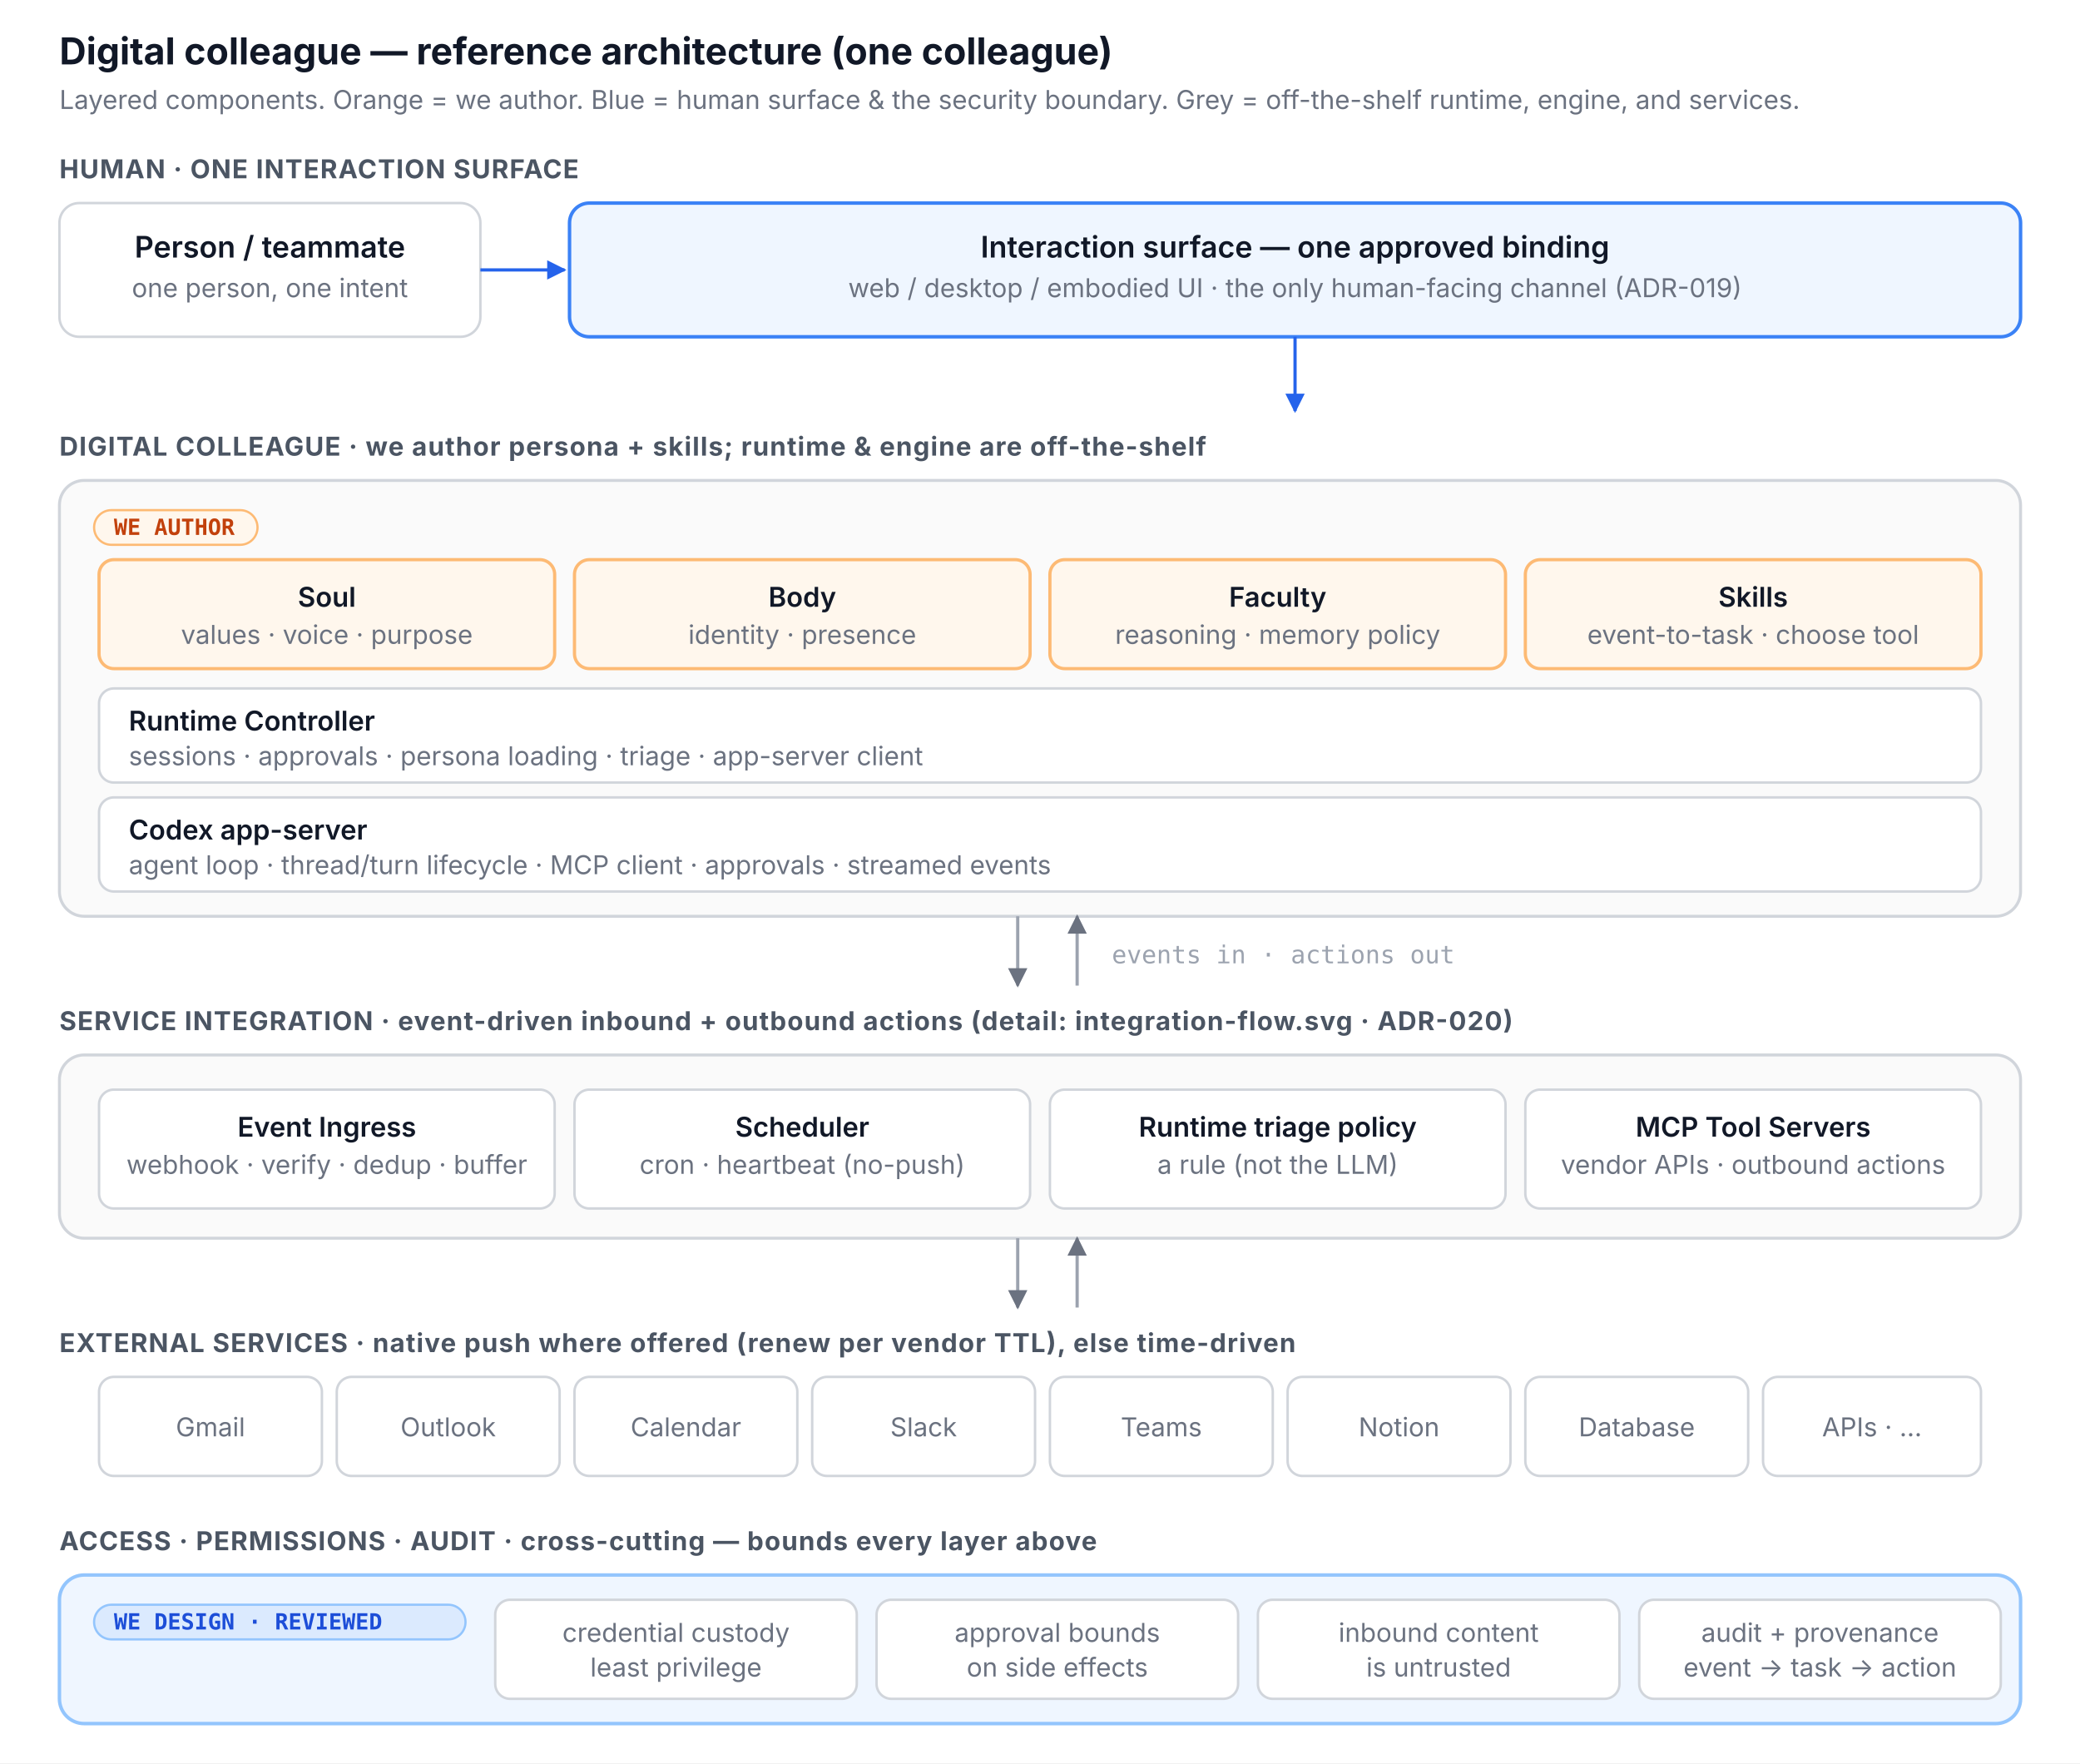
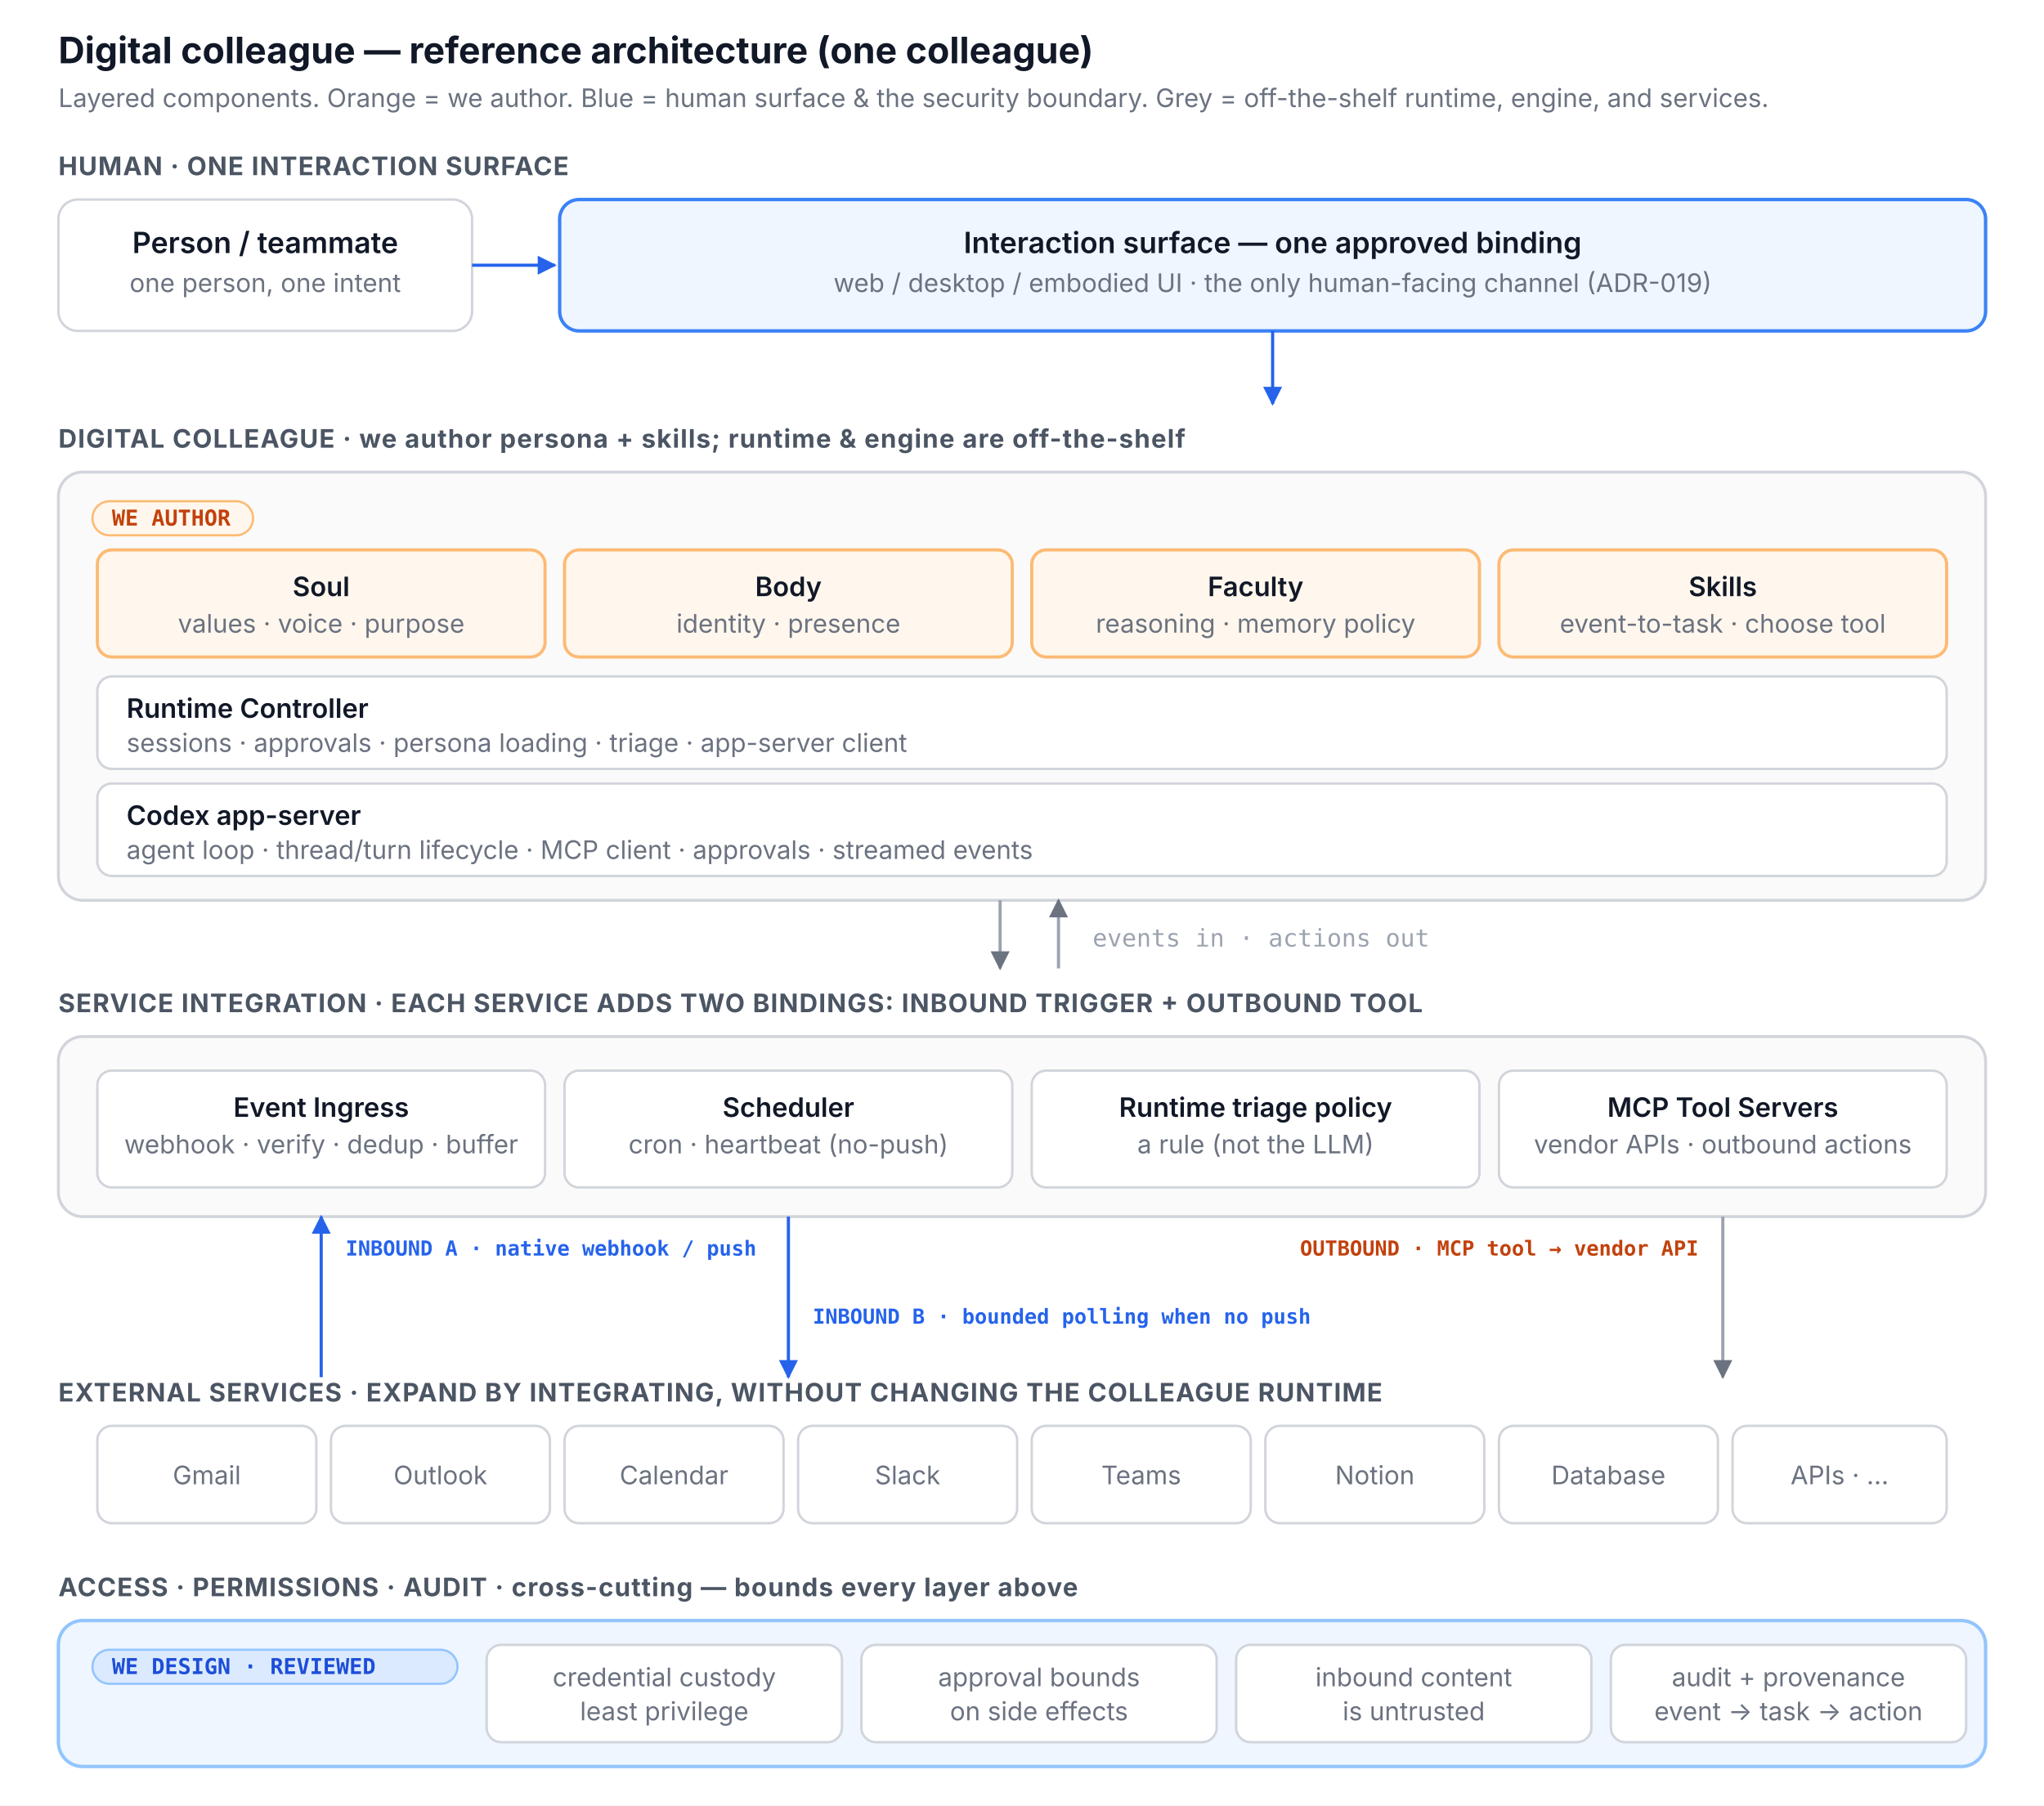
- <svg xmlns="http://www.w3.org/2000/svg" viewBox="0 0 840 712" role="img" font-family="ui-sans-serif, system-ui, -apple-system, sans-serif">
+ <svg xmlns="http://www.w3.org/2000/svg" viewBox="0 0 840 742" role="img" font-family="ui-sans-serif, system-ui, -apple-system, sans-serif">
  <defs>
    <marker id="arr" viewBox="0 0 10 10" refX="9" refY="5" markerWidth="6" markerHeight="6" orient="auto">
      <path d="M0,0 L10,5 L0,10 z" fill="#6b7280" />
    </marker>
    <marker id="arrB" viewBox="0 0 10 10" refX="9" refY="5" markerWidth="6" markerHeight="6" orient="auto">
      <path d="M0,0 L10,5 L0,10 z" fill="#2563eb" />
    </marker>
  </defs>
  <style>
    .h1 { font-size: 15px; font-weight: 700; fill: #111827; }
    .label { font-size: 12px; font-weight: 600; fill: #111827; }
    .labelS { font-size: 11px; font-weight: 600; fill: #111827; }
    .sub { font-size: 10.5px; fill: #6b7280; }
    .port { font-size: 10px; fill: #9ca3af; font-family: ui-monospace, monospace; }
    .tier { font-size: 10.5px; font-weight: 700; fill: #4b5563; letter-spacing: 0.4px; }
    .own { font-size: 9px; font-weight: 700; fill: #c2410c; font-family: ui-monospace, monospace; }
    .sec { font-size: 9px; font-weight: 700; fill: #1d4ed8; font-family: ui-monospace, monospace; }
+     .flowIn { font-size: 8.5px; font-weight: 700; fill: #2563eb; font-family: ui-monospace, monospace; }
+     .flowOut { font-size: 8.5px; font-weight: 700; fill: #c2410c; font-family: ui-monospace, monospace; }
    .edge { stroke: #9ca3af; stroke-width: 1.3; fill: none; }
    .edgeB { stroke: #2563eb; stroke-width: 1.3; fill: none; }
    .box { fill: #ffffff; stroke: #d1d5db; stroke-width: 1; }
    .container { fill: #fafafa; stroke: #d1d5db; stroke-width: 1.2; }
    .own1 { fill: #fff7ed; stroke: #fdba74; stroke-width: 1.3; }
    .human { fill: #eff6ff; stroke: #3b82f6; stroke-width: 1.4; }
    .secband { fill: #eff6ff; stroke: #93c5fd; stroke-width: 1.4; }
    .chip { fill: #fff7ed; stroke: #fdba74; stroke-width: 0.9; }
    .chipB { fill: #dbeafe; stroke: #93c5fd; stroke-width: 0.9; }
  </style>
-   <rect width="840" height="712" fill="#ffffff" />
+   <rect width="840" height="742" fill="#ffffff" />
  <text x="24" y="26" class="h1">Digital colleague — reference architecture (one colleague)</text>
  <text x="24" y="44" class="sub">Layered components. Orange = we author. Blue = human surface &amp; the security boundary. Grey = off-the-shelf runtime, engine, and services.</text>
  <text x="24" y="72" class="tier">HUMAN · ONE INTERACTION SURFACE</text>
  <rect x="24" y="82" width="170" height="54" rx="8" class="box" />
  <text x="109" y="104" text-anchor="middle" class="label">Person / teammate</text>
  <text x="109" y="120" text-anchor="middle" class="sub">one person, one intent</text>
  <line x1="194" y1="109" x2="228" y2="109" class="edgeB" marker-end="url(#arrB)" />
  <rect x="230" y="82" width="586" height="54" rx="8" class="human" />
  <text x="523" y="104" text-anchor="middle" class="label">Interaction surface — one approved binding</text>
  <text x="523" y="120" text-anchor="middle" class="sub">web / desktop / embodied UI · the only human-facing channel (ADR-019)</text>
  <line x1="523" y1="136" x2="523" y2="166" class="edgeB" marker-end="url(#arrB)" />
  <text x="24" y="184" class="tier">DIGITAL COLLEAGUE · we author persona + skills; runtime &amp; engine are off-the-shelf</text>
  <rect x="24" y="194" width="792" height="176" rx="10" class="container" />
  <rect x="38" y="206" width="66" height="14" rx="7" class="chip" />
  <text x="46" y="216" class="own">WE AUTHOR</text>
  <rect x="40" y="226" width="184" height="44" rx="6" class="own1" />
  <text x="132" y="245" text-anchor="middle" class="labelS">Soul</text>
  <text x="132" y="260" text-anchor="middle" class="sub">values · voice · purpose</text>
  <rect x="232" y="226" width="184" height="44" rx="6" class="own1" />
  <text x="324" y="245" text-anchor="middle" class="labelS">Body</text>
  <text x="324" y="260" text-anchor="middle" class="sub">identity · presence</text>
  <rect x="424" y="226" width="184" height="44" rx="6" class="own1" />
  <text x="516" y="245" text-anchor="middle" class="labelS">Faculty</text>
  <text x="516" y="260" text-anchor="middle" class="sub">reasoning · memory policy</text>
  <rect x="616" y="226" width="184" height="44" rx="6" class="own1" />
  <text x="708" y="245" text-anchor="middle" class="labelS">Skills</text>
  <text x="708" y="260" text-anchor="middle" class="sub">event-to-task · choose tool</text>
  <rect x="40" y="278" width="760" height="38" rx="6" class="box" />
  <text x="52" y="295" class="labelS">Runtime Controller</text>
  <text x="52" y="309" class="sub">sessions · approvals · persona loading · triage · app-server client</text>
  <rect x="40" y="322" width="760" height="38" rx="6" class="box" />
  <text x="52" y="339" class="labelS">Codex app-server</text>
  <text x="52" y="353" class="sub">agent loop · thread/turn lifecycle · MCP client · approvals · streamed events</text>
  <line x1="411" y1="370" x2="411" y2="398" class="edge" marker-end="url(#arr)" />
  <line x1="435" y1="398" x2="435" y2="370" class="edge" marker-end="url(#arr)" />
  <text x="449" y="389" class="port">events in · actions out</text>
-   <text x="24" y="416" class="tier">SERVICE INTEGRATION · event-driven inbound + outbound actions (detail: integration-flow.svg · ADR-020)</text>
+   <text x="24" y="416" class="tier">SERVICE INTEGRATION · EACH SERVICE ADDS TWO BINDINGS: INBOUND TRIGGER + OUTBOUND TOOL</text>
  <rect x="24" y="426" width="792" height="74" rx="10" class="container" />
  <rect x="40" y="440" width="184" height="48" rx="6" class="box" />
  <text x="132" y="459" text-anchor="middle" class="labelS">Event Ingress</text>
  <text x="132" y="474" text-anchor="middle" class="sub">webhook · verify · dedup · buffer</text>
  <rect x="232" y="440" width="184" height="48" rx="6" class="box" />
  <text x="324" y="459" text-anchor="middle" class="labelS">Scheduler</text>
  <text x="324" y="474" text-anchor="middle" class="sub">cron · heartbeat (no-push)</text>
  <rect x="424" y="440" width="184" height="48" rx="6" class="box" />
  <text x="516" y="459" text-anchor="middle" class="labelS">Runtime triage policy</text>
  <text x="516" y="474" text-anchor="middle" class="sub">a rule (not the LLM)</text>
  <rect x="616" y="440" width="184" height="48" rx="6" class="box" />
  <text x="708" y="459" text-anchor="middle" class="labelS">MCP Tool Servers</text>
  <text x="708" y="474" text-anchor="middle" class="sub">vendor APIs · outbound actions</text>
-   <line x1="411" y1="500" x2="411" y2="528" class="edge" marker-end="url(#arr)" />
-   <line x1="435" y1="528" x2="435" y2="500" class="edge" marker-end="url(#arr)" />
-   <text x="24" y="546" class="tier">EXTERNAL SERVICES · native push where offered (renew per vendor TTL), else time-driven</text>
-   <rect x="40" y="556" width="90" height="40" rx="6" class="box" />
-   <text x="85" y="580" text-anchor="middle" class="sub">Gmail</text>
-   <rect x="136" y="556" width="90" height="40" rx="6" class="box" />
-   <text x="181" y="580" text-anchor="middle" class="sub">Outlook</text>
-   <rect x="232" y="556" width="90" height="40" rx="6" class="box" />
-   <text x="277" y="580" text-anchor="middle" class="sub">Calendar</text>
-   <rect x="328" y="556" width="90" height="40" rx="6" class="box" />
-   <text x="373" y="580" text-anchor="middle" class="sub">Slack</text>
-   <rect x="424" y="556" width="90" height="40" rx="6" class="box" />
-   <text x="469" y="580" text-anchor="middle" class="sub">Teams</text>
-   <rect x="520" y="556" width="90" height="40" rx="6" class="box" />
-   <text x="565" y="580" text-anchor="middle" class="sub">Notion</text>
-   <rect x="616" y="556" width="90" height="40" rx="6" class="box" />
-   <text x="661" y="580" text-anchor="middle" class="sub">Database</text>
-   <rect x="712" y="556" width="88" height="40" rx="6" class="box" />
-   <text x="756" y="580" text-anchor="middle" class="sub">APIs · …</text>
-   <text x="24" y="626" class="tier">ACCESS · PERMISSIONS · AUDIT · cross-cutting — bounds every layer above</text>
-   <rect x="24" y="636" width="792" height="60" rx="10" class="secband" />
-   <rect x="38" y="648" width="150" height="14" rx="7" class="chipB" />
-   <text x="46" y="658" class="sec">WE DESIGN · REVIEWED</text>
-   <rect x="200" y="646" width="146" height="40" rx="6" class="box" />
-   <text x="273" y="663" text-anchor="middle" class="sub">credential custody</text>
-   <text x="273" y="677" text-anchor="middle" class="sub">least privilege</text>
-   <rect x="354" y="646" width="146" height="40" rx="6" class="box" />
-   <text x="427" y="663" text-anchor="middle" class="sub">approval bounds</text>
-   <text x="427" y="677" text-anchor="middle" class="sub">on side effects</text>
-   <rect x="508" y="646" width="146" height="40" rx="6" class="box" />
-   <text x="581" y="663" text-anchor="middle" class="sub">inbound content</text>
-   <text x="581" y="677" text-anchor="middle" class="sub">is untrusted</text>
-   <rect x="662" y="646" width="146" height="40" rx="6" class="box" />
-   <text x="735" y="663" text-anchor="middle" class="sub">audit + provenance</text>
-   <text x="735" y="677" text-anchor="middle" class="sub">event → task → action</text>
+   <line x1="132" y1="566" x2="132" y2="500" class="edgeB" marker-end="url(#arrB)" />
+   <text x="142" y="516" class="flowIn">INBOUND A · native webhook / push</text>
+   <line x1="324" y1="500" x2="324" y2="566" class="edgeB" marker-end="url(#arrB)" />
+   <text x="334" y="544" class="flowIn">INBOUND B · bounded polling when no push</text>
+   <line x1="708" y1="500" x2="708" y2="566" class="edge" marker-end="url(#arr)" />
+   <text x="698" y="516" text-anchor="end" class="flowOut">OUTBOUND · MCP tool → vendor API</text>
+   <text x="24" y="576" class="tier">EXTERNAL SERVICES · EXPAND BY INTEGRATING, WITHOUT CHANGING THE COLLEAGUE RUNTIME</text>
+   <rect x="40" y="586" width="90" height="40" rx="6" class="box" />
+   <text x="85" y="610" text-anchor="middle" class="sub">Gmail</text>
+   <rect x="136" y="586" width="90" height="40" rx="6" class="box" />
+   <text x="181" y="610" text-anchor="middle" class="sub">Outlook</text>
+   <rect x="232" y="586" width="90" height="40" rx="6" class="box" />
+   <text x="277" y="610" text-anchor="middle" class="sub">Calendar</text>
+   <rect x="328" y="586" width="90" height="40" rx="6" class="box" />
+   <text x="373" y="610" text-anchor="middle" class="sub">Slack</text>
+   <rect x="424" y="586" width="90" height="40" rx="6" class="box" />
+   <text x="469" y="610" text-anchor="middle" class="sub">Teams</text>
+   <rect x="520" y="586" width="90" height="40" rx="6" class="box" />
+   <text x="565" y="610" text-anchor="middle" class="sub">Notion</text>
+   <rect x="616" y="586" width="90" height="40" rx="6" class="box" />
+   <text x="661" y="610" text-anchor="middle" class="sub">Database</text>
+   <rect x="712" y="586" width="88" height="40" rx="6" class="box" />
+   <text x="756" y="610" text-anchor="middle" class="sub">APIs · …</text>
+   <text x="24" y="656" class="tier">ACCESS · PERMISSIONS · AUDIT · cross-cutting — bounds every layer above</text>
+   <rect x="24" y="666" width="792" height="60" rx="10" class="secband" />
+   <rect x="38" y="678" width="150" height="14" rx="7" class="chipB" />
+   <text x="46" y="688" class="sec">WE DESIGN · REVIEWED</text>
+   <rect x="200" y="676" width="146" height="40" rx="6" class="box" />
+   <text x="273" y="693" text-anchor="middle" class="sub">credential custody</text>
+   <text x="273" y="707" text-anchor="middle" class="sub">least privilege</text>
+   <rect x="354" y="676" width="146" height="40" rx="6" class="box" />
+   <text x="427" y="693" text-anchor="middle" class="sub">approval bounds</text>
+   <text x="427" y="707" text-anchor="middle" class="sub">on side effects</text>
+   <rect x="508" y="676" width="146" height="40" rx="6" class="box" />
+   <text x="581" y="693" text-anchor="middle" class="sub">inbound content</text>
+   <text x="581" y="707" text-anchor="middle" class="sub">is untrusted</text>
+   <rect x="662" y="676" width="146" height="40" rx="6" class="box" />
+   <text x="735" y="693" text-anchor="middle" class="sub">audit + provenance</text>
+   <text x="735" y="707" text-anchor="middle" class="sub">event → task → action</text>
</svg>
